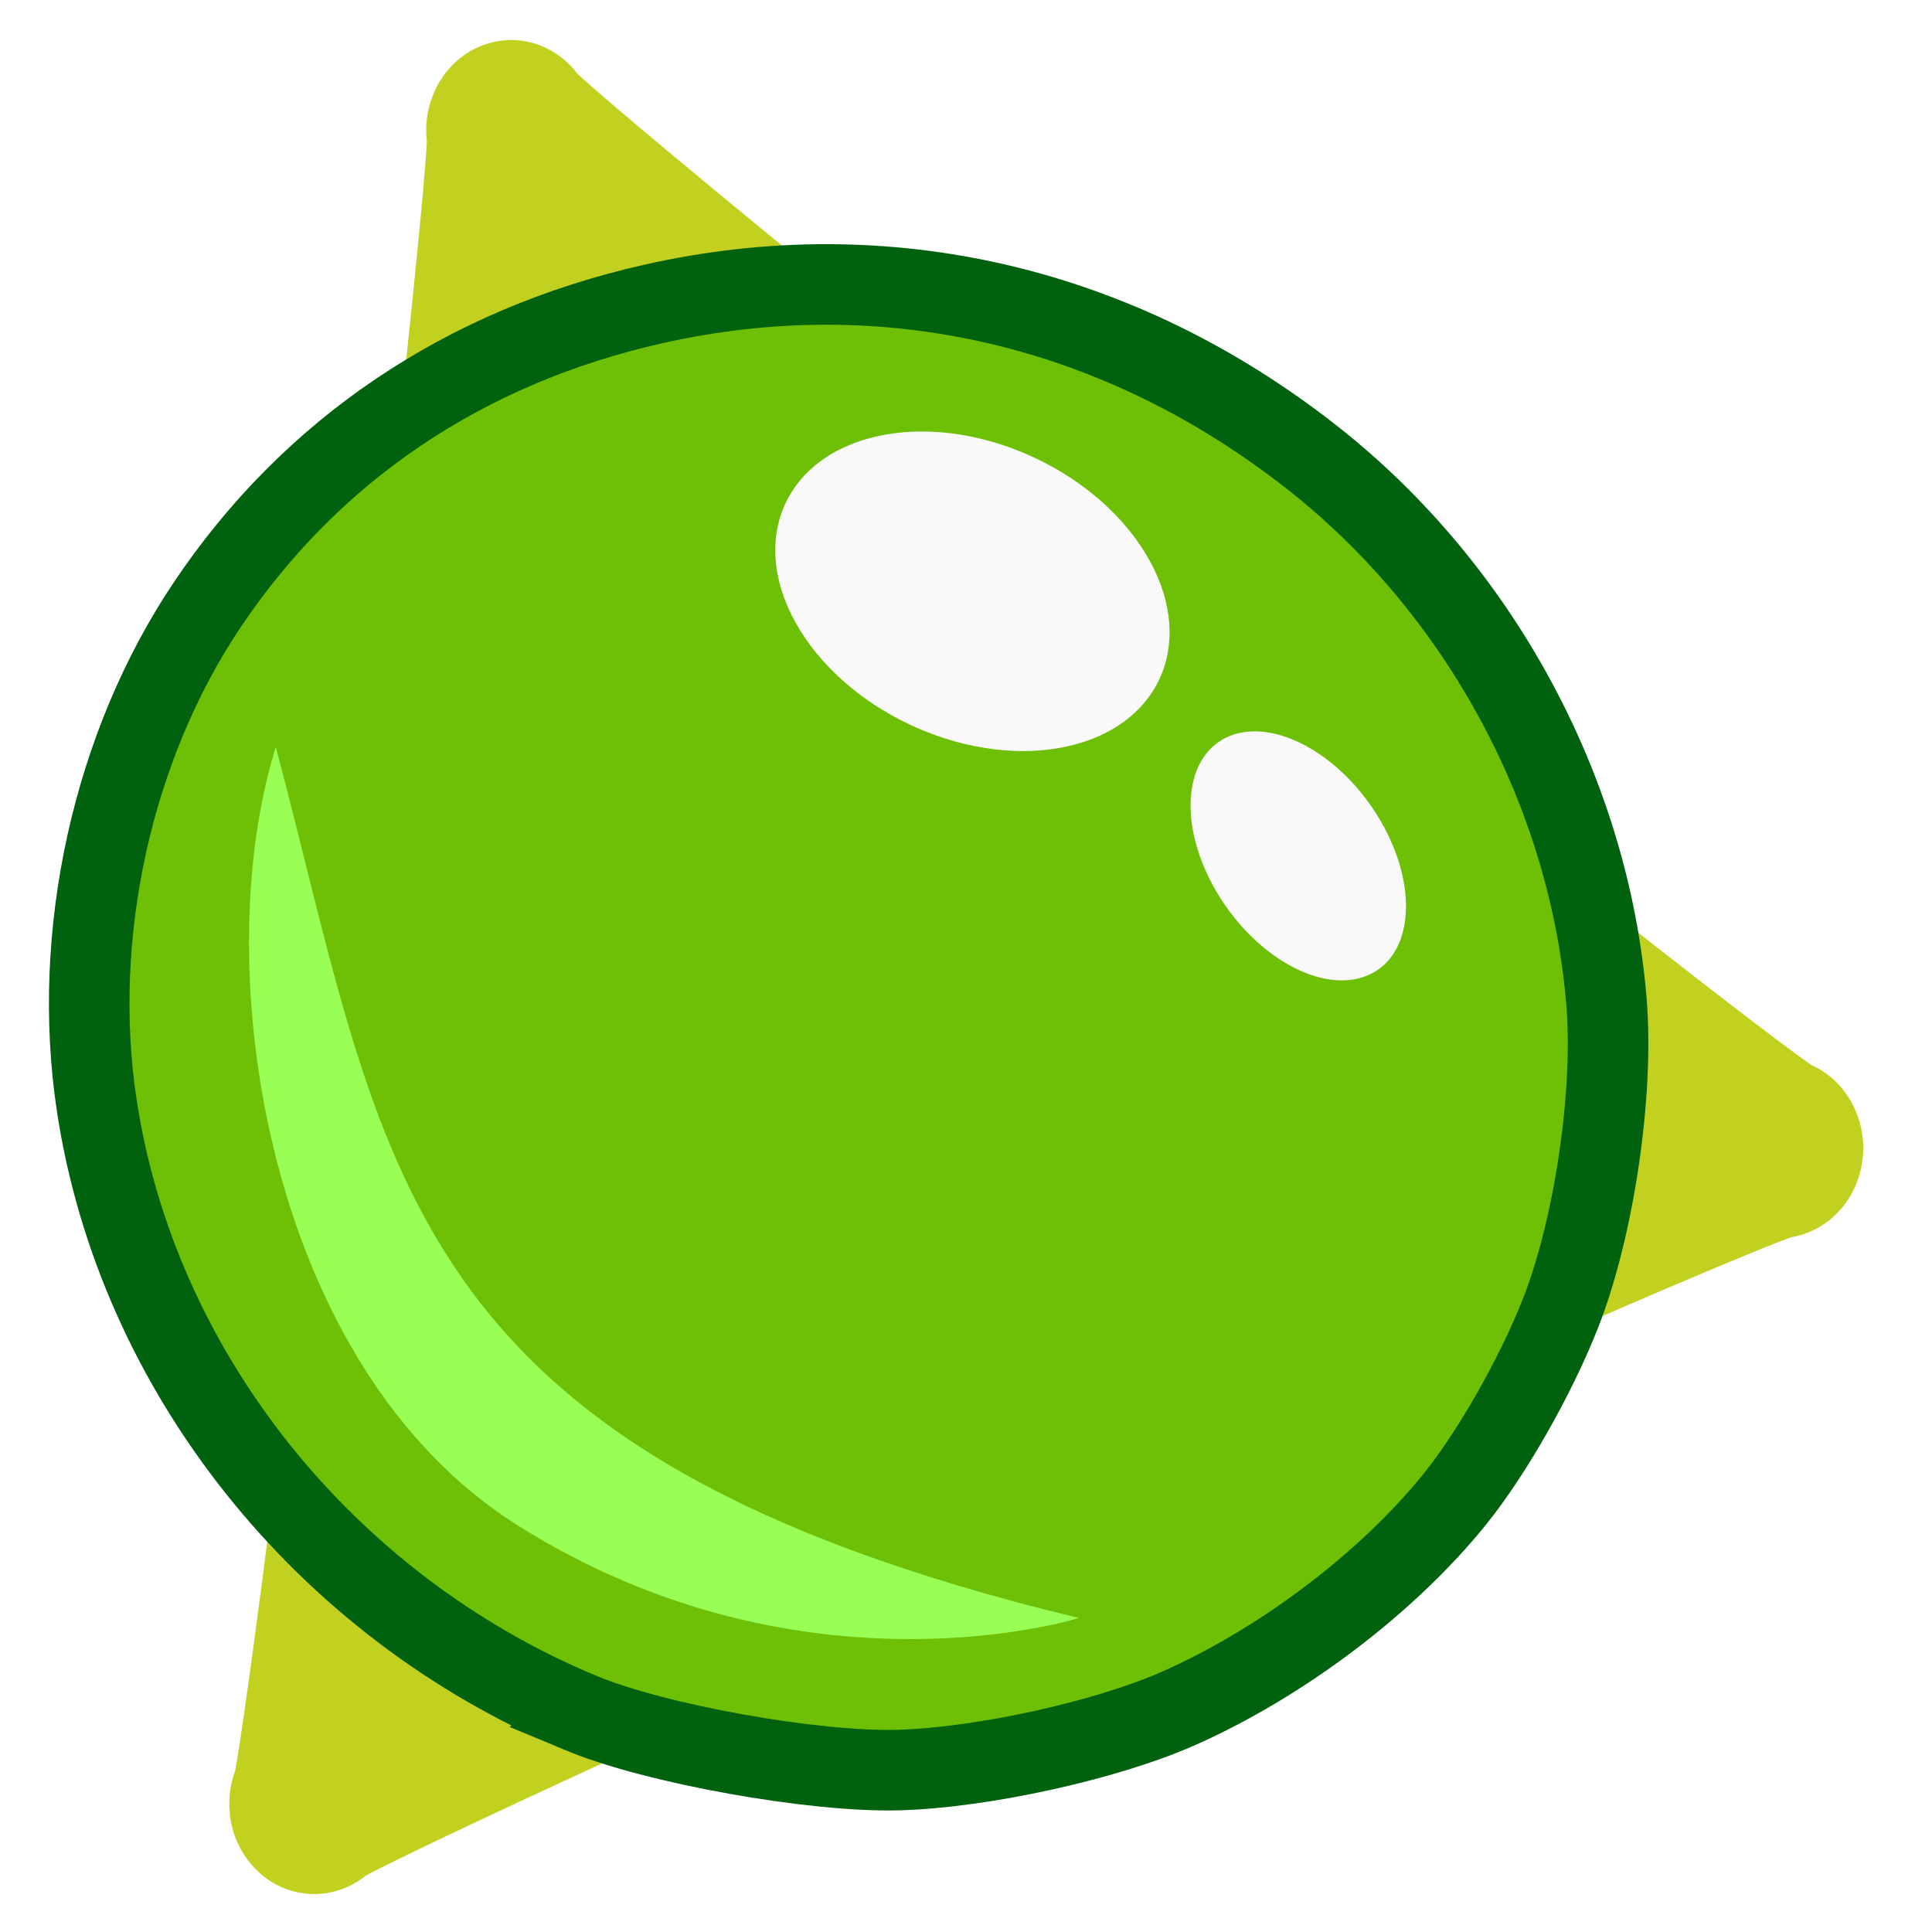
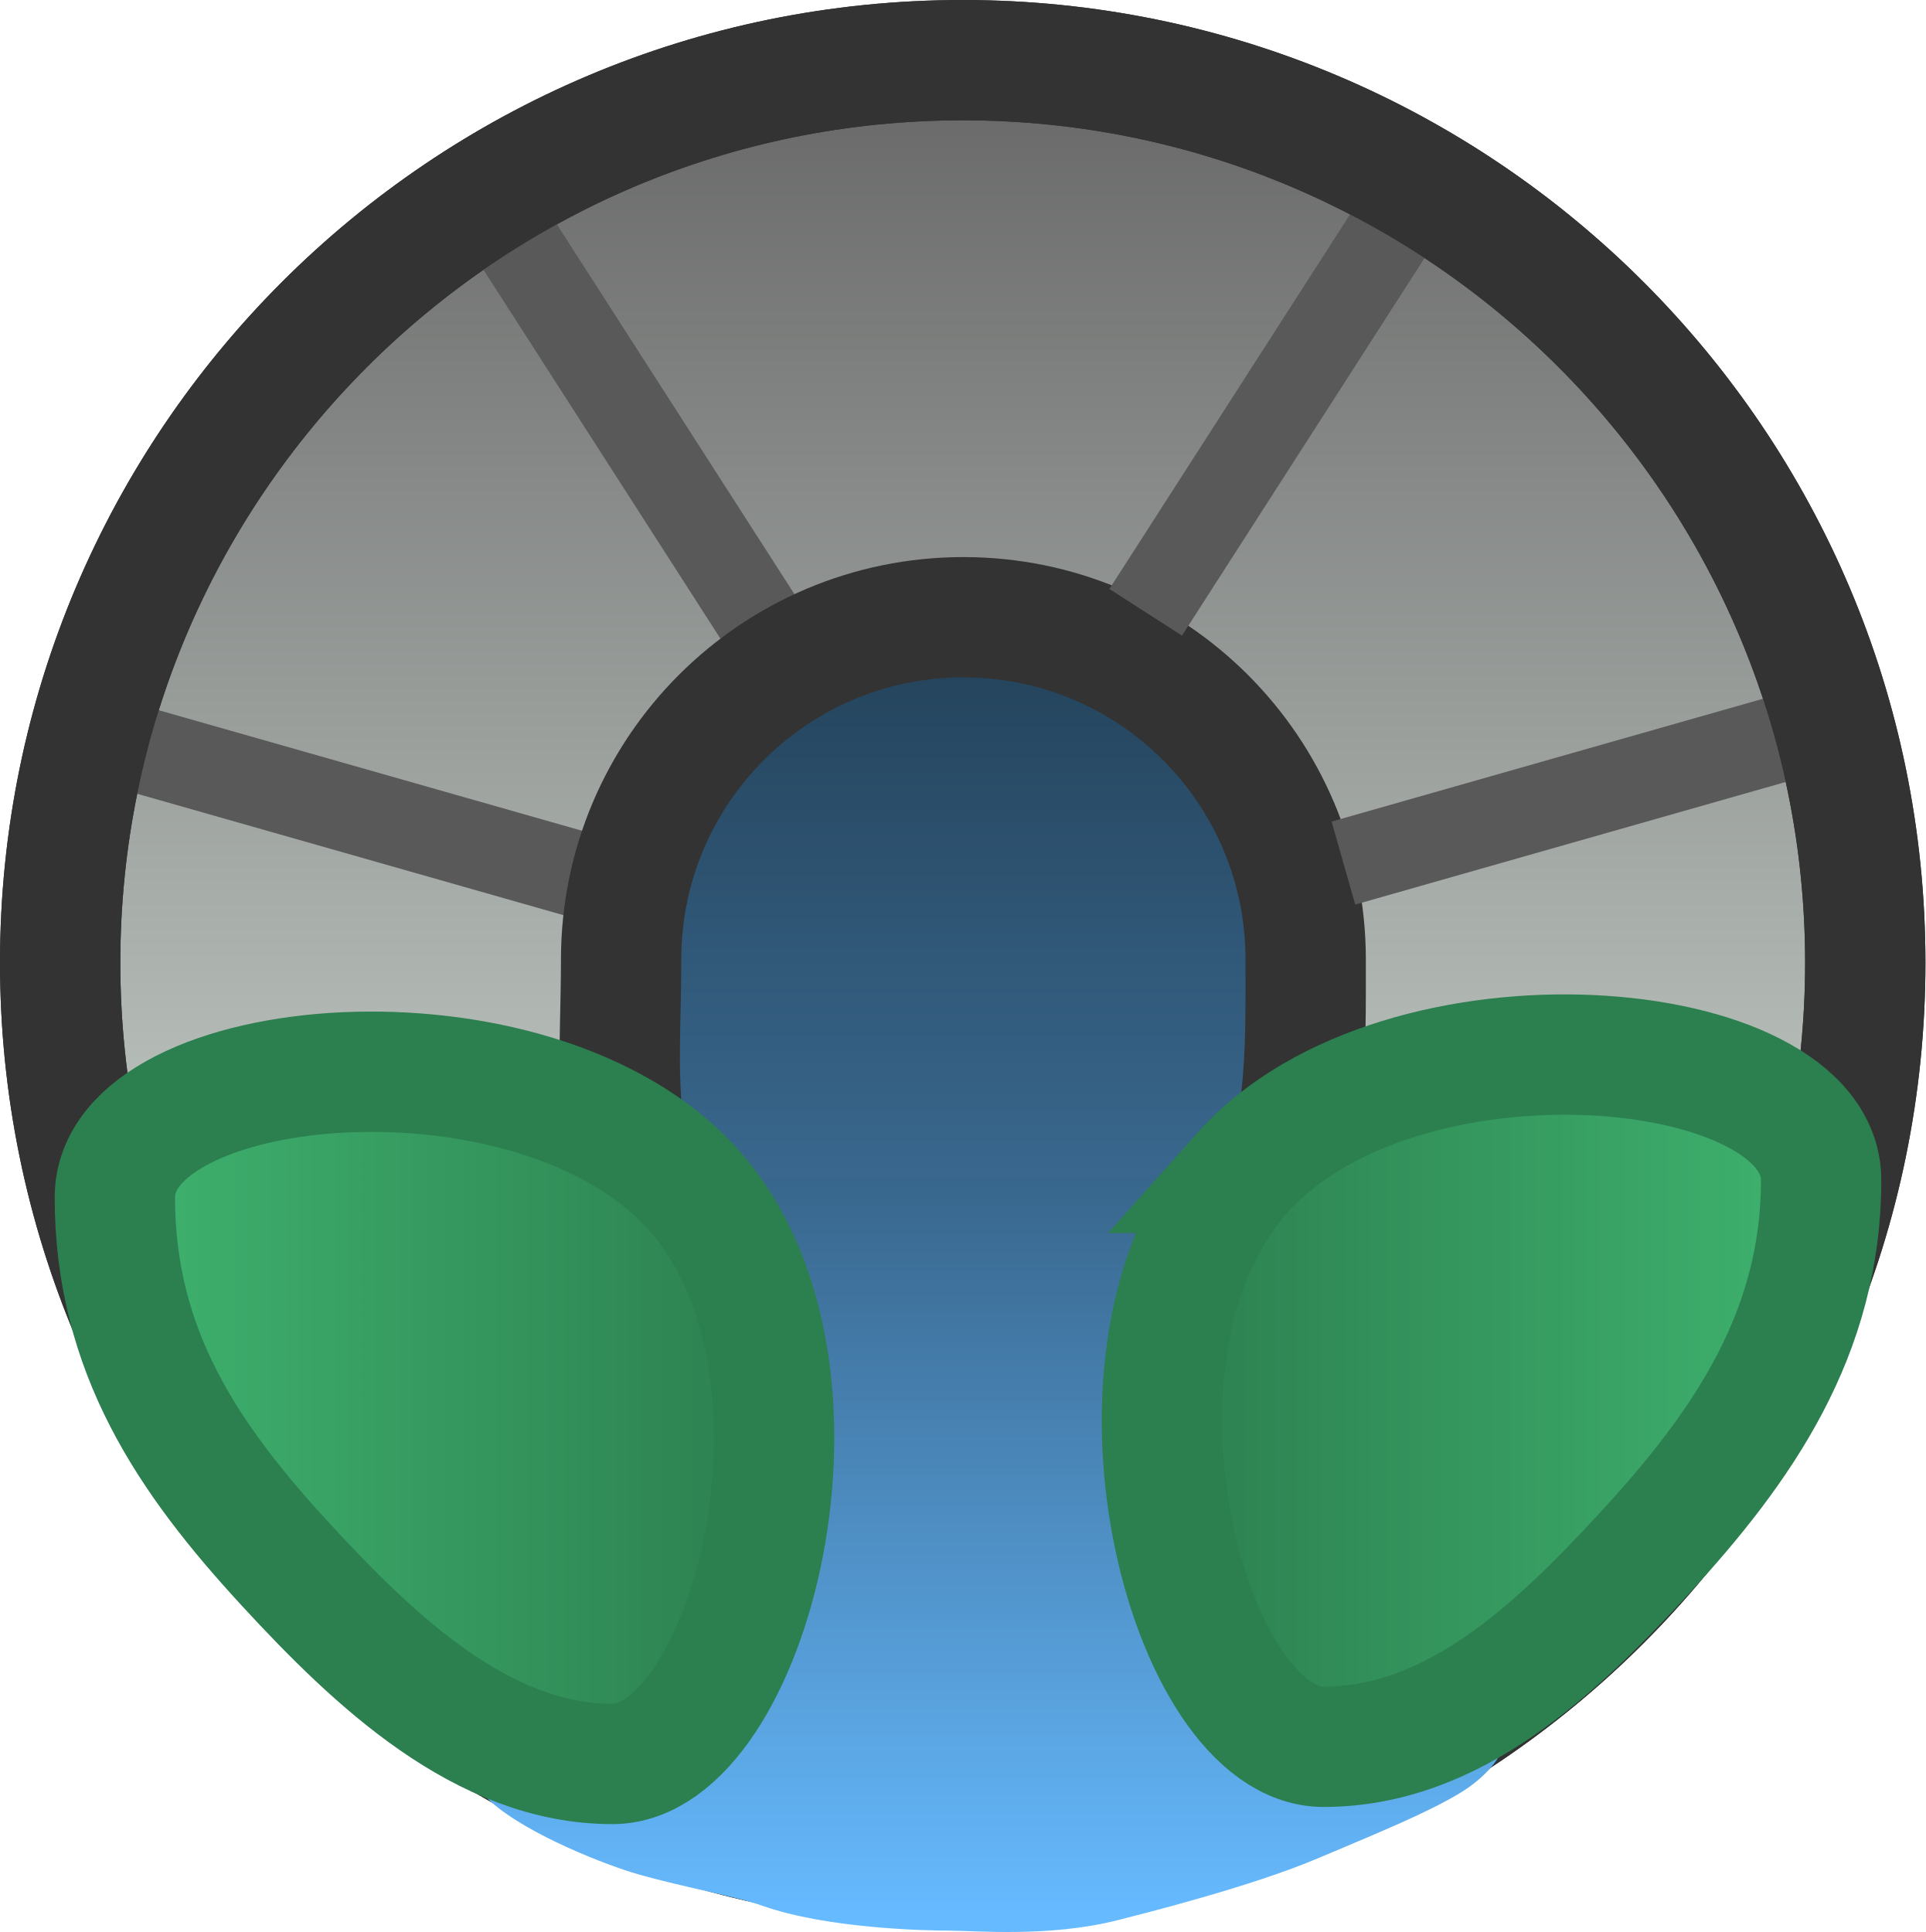
- <svg xmlns="http://www.w3.org/2000/svg" width="512" height="512" viewBox="0 0 135.467 135.467" version="1.1" id="svg1">
-   <defs id="defs1" />
-   <g id="layer1" transform="translate(-36.66447,-33.20846)">
-     <path style="fill:none;fill-opacity:1;stroke:#c2d11f;stroke-width:13.588;stroke-dasharray:none;stroke-opacity:1;paint-order:markers stroke fill" id="path12" d="m 316.932,222.231 c -0.634,-1.104 -65.21,110.146 -63.936,110.149 1.274,0.003 -62.784,-111.546 -63.424,-110.445 -0.639,1.101 127.994,1.4 127.36,0.296 z" transform="matrix(-0.805393,0.3631105,-0.3420947,-0.8548707,389.969,234.6013)" />
-     <path style="display:inline;fill:#6ec007;fill-opacity:1;stroke:#00610e;stroke-width:5.648;stroke-dasharray:none;stroke-opacity:1" d="m 77.379,153.315 c -17.998,-7.504 -31.106,-23.959 -33.929,-42.59 -1.816,-11.988 1.099,-25.205 7.742,-35.107 7.289,-10.864 18.026,-18.106 31.274,-21.095 16.374,-3.694 32.748,0.141 46.304,10.846 11.691,9.231 19.345,23.433 20.539,38.107 0.523,6.428 -0.876,15.857 -3.241,21.854 -1.733,4.393 -4.779,9.747 -7.387,12.986 -4.744,5.89 -12.199,11.526 -19.482,14.726 -5.043,2.216 -13.688,4.112 -19.507,4.278 -5.957,0.17 -17.098,-1.829 -22.314,-4.004 z" id="path3-86" />
-     <ellipse style="fill:#f9f9f9;fill-opacity:1;stroke:none;stroke-width:2.904;stroke-dasharray:none;stroke-opacity:1" id="path9-26" cx="101.456" cy="52.848" rx="12.766" ry="12.39" transform="matrix(0.5253769,0.8508696,0.9753658,-0.2205939,0,0)" />
-     <ellipse style="fill:#f9f9f9;fill-opacity:1;stroke:none;stroke-width:1.895;stroke-dasharray:none;stroke-opacity:1" id="path9-54-9" transform="matrix(-0.1430107,0.9897212,0.8504134,0.5261151,0,0)" ry="8.791" rx="7.48" cy="152.376" cx="13.188" />
-     <path style="fill:#99ff55;fill-opacity:1;stroke:none;stroke-width:5.648;stroke-dasharray:none;stroke-opacity:1" d="m 56.002,85.587 c 7.819,29.428 8.213,49.487 56.315,61.073 0,0 -19.422,6.116 -39.441,-6.551 C 55.498,129.113 51.097,101.372 56.002,85.587 Z" id="path51" />
+ <svg xmlns="http://www.w3.org/2000/svg" version="1.1" width="88.014" height="88.322" viewBox="0,0,88.014,88.322">
+   <defs>
+     <linearGradient x1="240" y1="138.743" x2="240" y2="221.257" gradientUnits="userSpaceOnUse" id="color-1">
+       <stop offset="0" stop-color="#666666" />
+       <stop offset="1" stop-color="#f2fff7" />
+     </linearGradient>
+     <linearGradient x1="240" y1="164.21" x2="240" y2="195.79" gradientUnits="userSpaceOnUse" id="color-2">
+       <stop offset="0" stop-color="#234158" />
+       <stop offset="1" stop-color="#3e709a" />
+     </linearGradient>
+     <linearGradient x1="239.766" y1="189.812" x2="239.766" y2="223.526" gradientUnits="userSpaceOnUse" id="color-3">
+       <stop offset="0" stop-color="#38668c" />
+       <stop offset="1" stop-color="#66baff" />
+     </linearGradient>
+     <linearGradient x1="249.104" y1="200.025" x2="279.238" y2="200.025" gradientUnits="userSpaceOnUse" id="color-4">
+       <stop offset="0" stop-color="#2c7f4f" />
+       <stop offset="1" stop-color="#3fb36f" />
+     </linearGradient>
+     <linearGradient x1="201.243" y1="200.81" x2="231.377" y2="200.81" gradientUnits="userSpaceOnUse" id="color-5">
+       <stop offset="0" stop-color="#3fb36f" />
+       <stop offset="1" stop-color="#2c7f4f" />
+     </linearGradient>
+   </defs>
+   <g transform="translate(-195.9929,-135.9929)">
+     <g data-paper-data="{&quot;isPaintingLayer&quot;:true}" fill-rule="nonzero" stroke-linecap="butt" stroke-linejoin="miter" stroke-miterlimit="10" stroke-dasharray="" stroke-dashoffset="0" style="mix-blend-mode: normal">
+       <path d="M198.743,180c0,-22.786 18.471,-41.257 41.257,-41.257c22.786,0 41.257,18.471 41.257,41.257c0,22.786 -18.471,41.257 -41.257,41.257c-22.786,0 -41.257,-18.471 -41.257,-41.257z" fill="url(#color-1)" stroke="#333333" stroke-width="5.5" />
+       <path d="M217.775,147.831l3.319,-2.132l11.227,17.478l-3.319,2.132z" fill="#595959" stroke="none" stroke-width="5.5" />
+       <path d="M201.9,172.177l1.08,-3.793l19.979,5.69l-1.08,3.793z" fill="#595959" stroke="none" stroke-width="5.5" />
+       <path d="M224.385,179.856c0,-8.641 7.005,-15.646 15.646,-15.646c8.641,0 15.646,7.005 15.646,15.646c0,8.641 0.358,16.435 -15.646,15.909c-17.572,-0.577 -15.646,-7.268 -15.646,-15.909z" fill="url(#color-2)" stroke="#333333" stroke-width="5.5" />
+       <path d="M250.023,165.05l-3.319,-2.132l11.227,-17.478l3.319,2.132z" data-paper-data="{&quot;index&quot;:null}" fill="#595959" stroke="none" stroke-width="5.5" />
+       <path d="M257.942,177.345l-1.08,-3.793l19.979,-5.69l1.08,3.793z" data-paper-data="{&quot;index&quot;:null}" fill="#595959" stroke="none" stroke-width="5.5" />
+       <path d="M198.743,180c0,-22.786 18.471,-41.257 41.257,-41.257c22.786,0 41.257,18.471 41.257,41.257c0,22.786 -18.471,41.257 -41.257,41.257c-22.786,0 -41.257,-18.471 -41.257,-41.257z" fill="none" stroke="#333333" stroke-width="5.5" />
+       <path d="M223.331,215.016v-25.204h32.869v25.204c0,0 12.325,-1.104 8.662,0.611c-0.14,0.065 -0.208,0.989 -1.736,2.076c-1.454,1.034 -5.118,2.479 -6.82,3.212c-3.089,1.33 -8.295,2.622 -9.203,2.854c-3.148,0.804 -6.558,0.483 -7.731,0.483c-1.054,0 -5.573,-0.092 -8.525,-1.135c-1.238,-0.438 -3.583,-0.84 -5.722,-1.452c-1.294,-0.37 -4.92,-1.744 -6.673,-3.288c-1.225,-1.08 -0.862,-2.511 -1.002,-2.6c-1.381,-0.875 5.881,-0.761 5.881,-0.761z" fill="url(#color-3)" stroke="#575757" stroke-width="0" />
+       <path d="M252.778,189.611c7.222,-8.108 26.461,-6.354 26.461,0.336c0,7.026 -3.614,12.21 -8.086,17.062c-4.078,4.425 -8.737,8.839 -14.659,8.839c-6.233,0 -10.995,-18.064 -3.715,-26.237z" data-paper-data="{&quot;index&quot;:null}" fill="url(#color-4)" stroke="#2c7f4f" stroke-width="5.5" />
+       <path d="M223.988,216.633c-5.923,0 -10.844,-4.677 -14.922,-9.102c-4.472,-4.852 -7.823,-9.773 -7.823,-16.799c0,-6.69 19.239,-8.444 26.461,-0.336c7.28,8.173 2.518,26.237 -3.715,26.237z" fill="url(#color-5)" stroke="#2c7f4f" stroke-width="5.5" />
+     </g>
  </g>
</svg>
